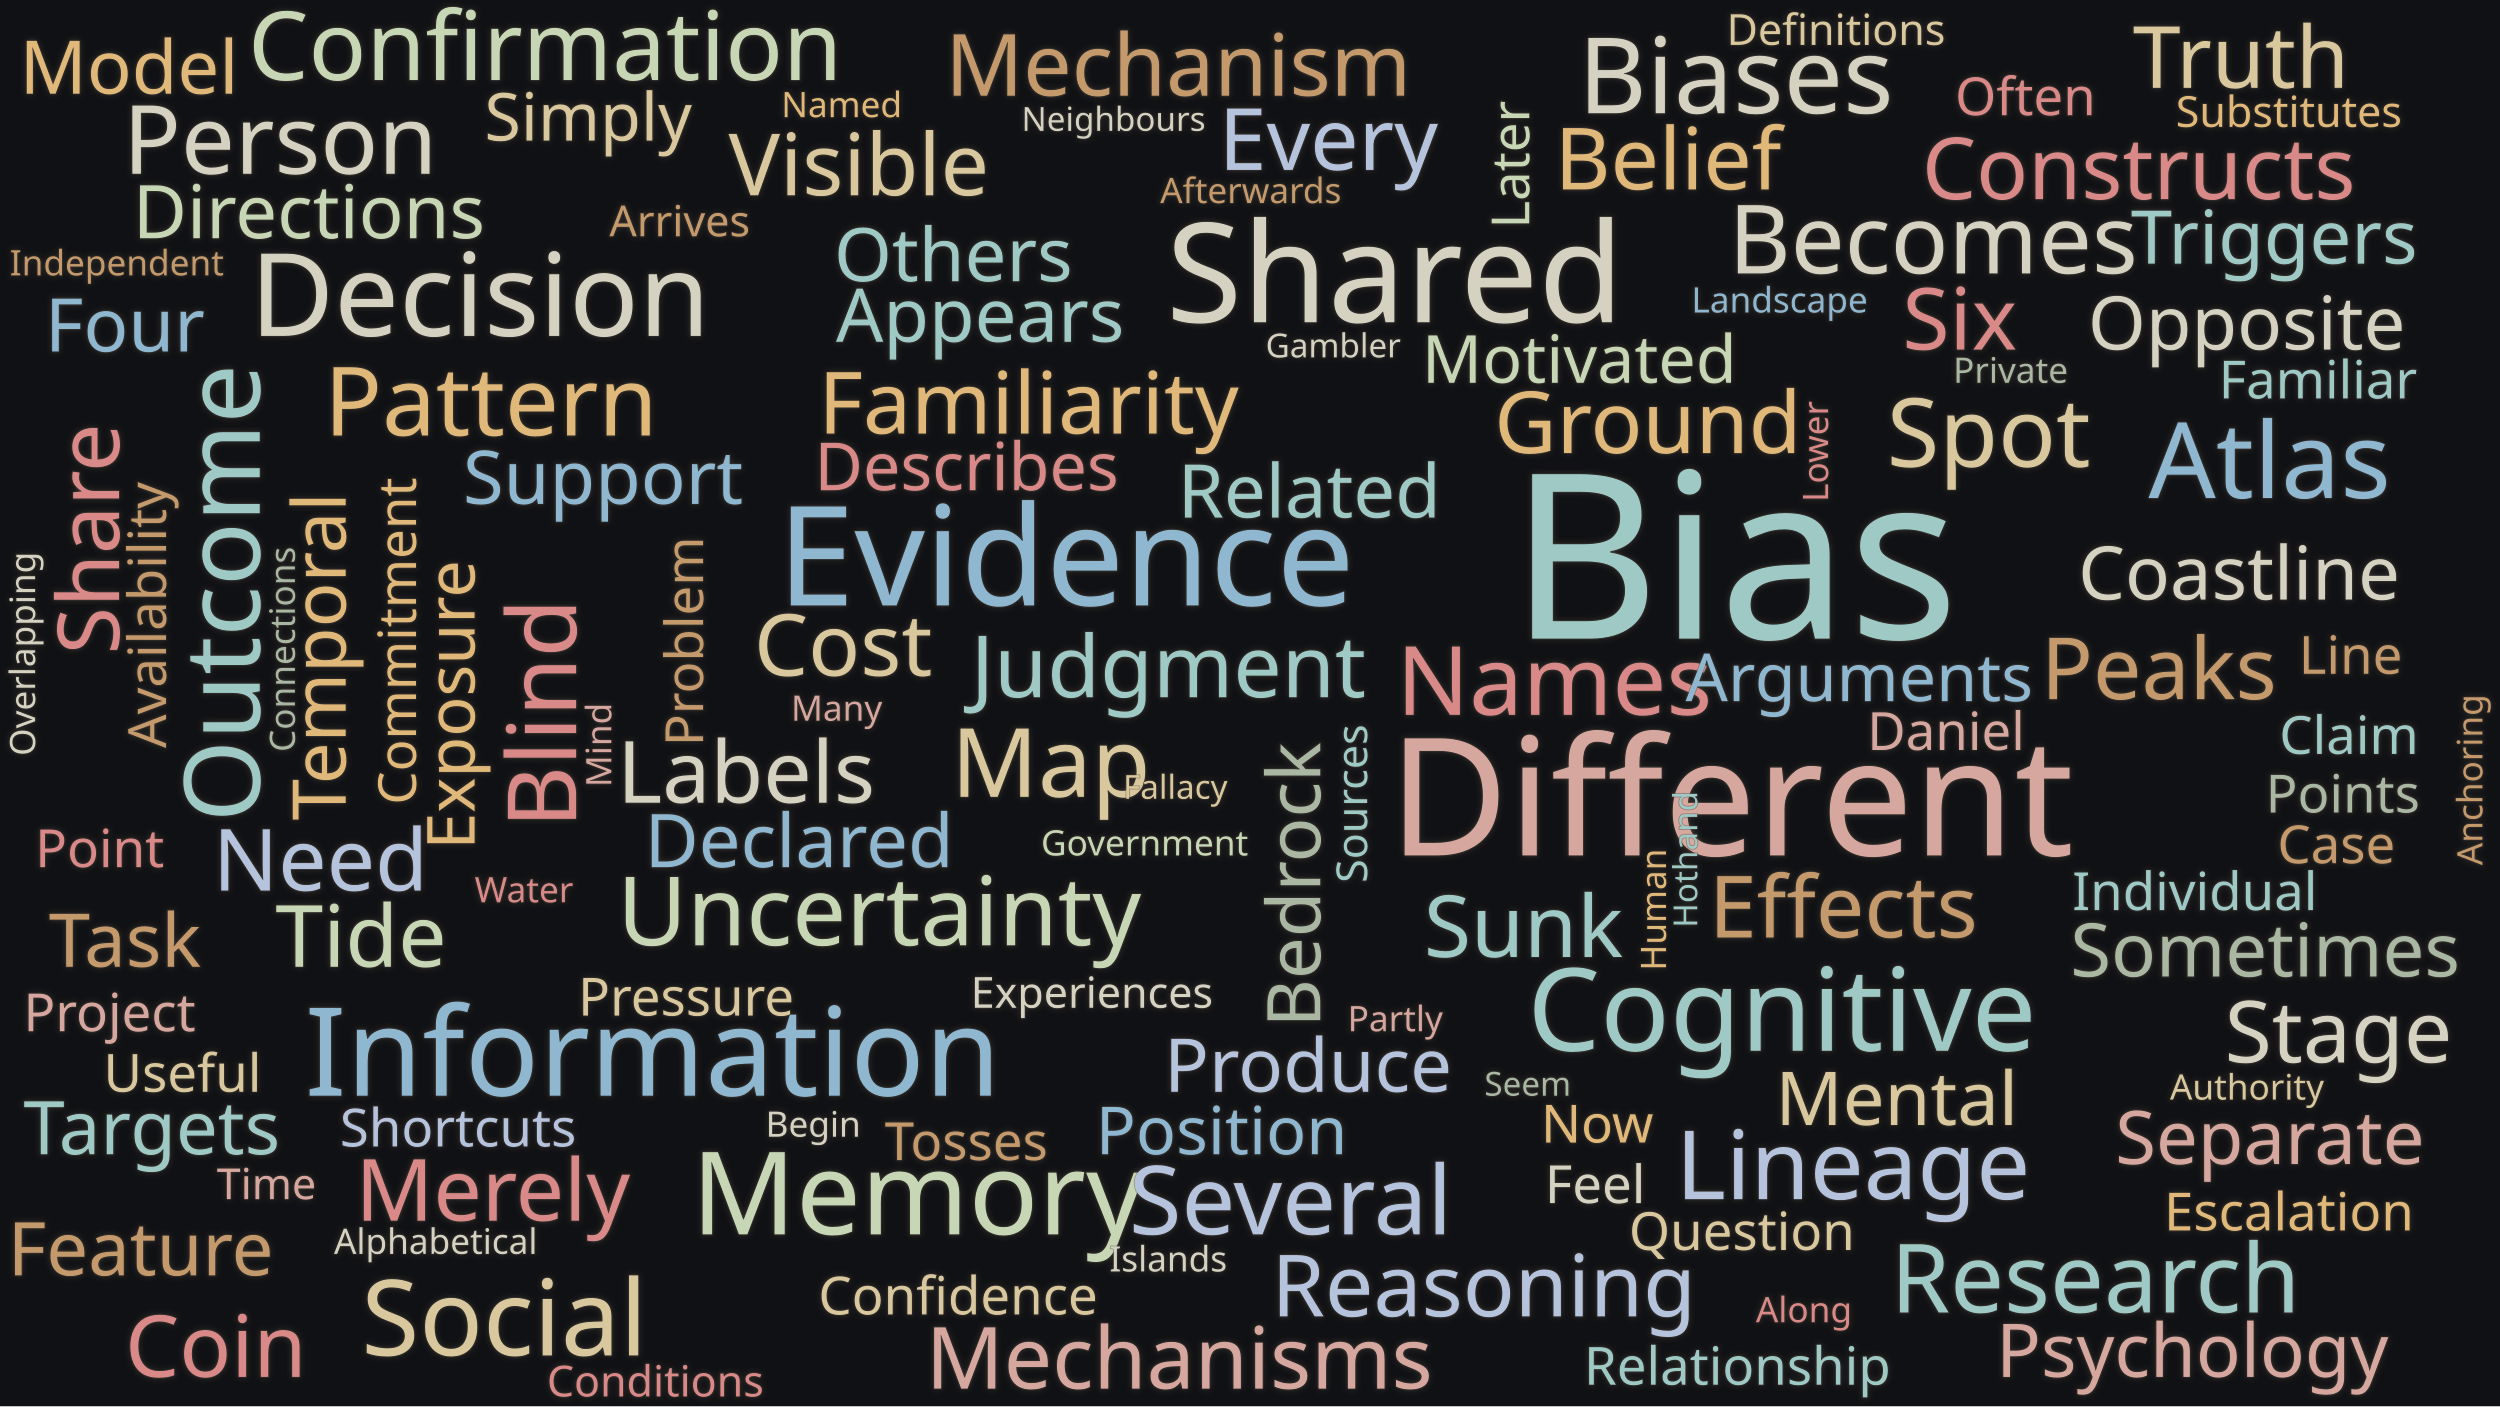
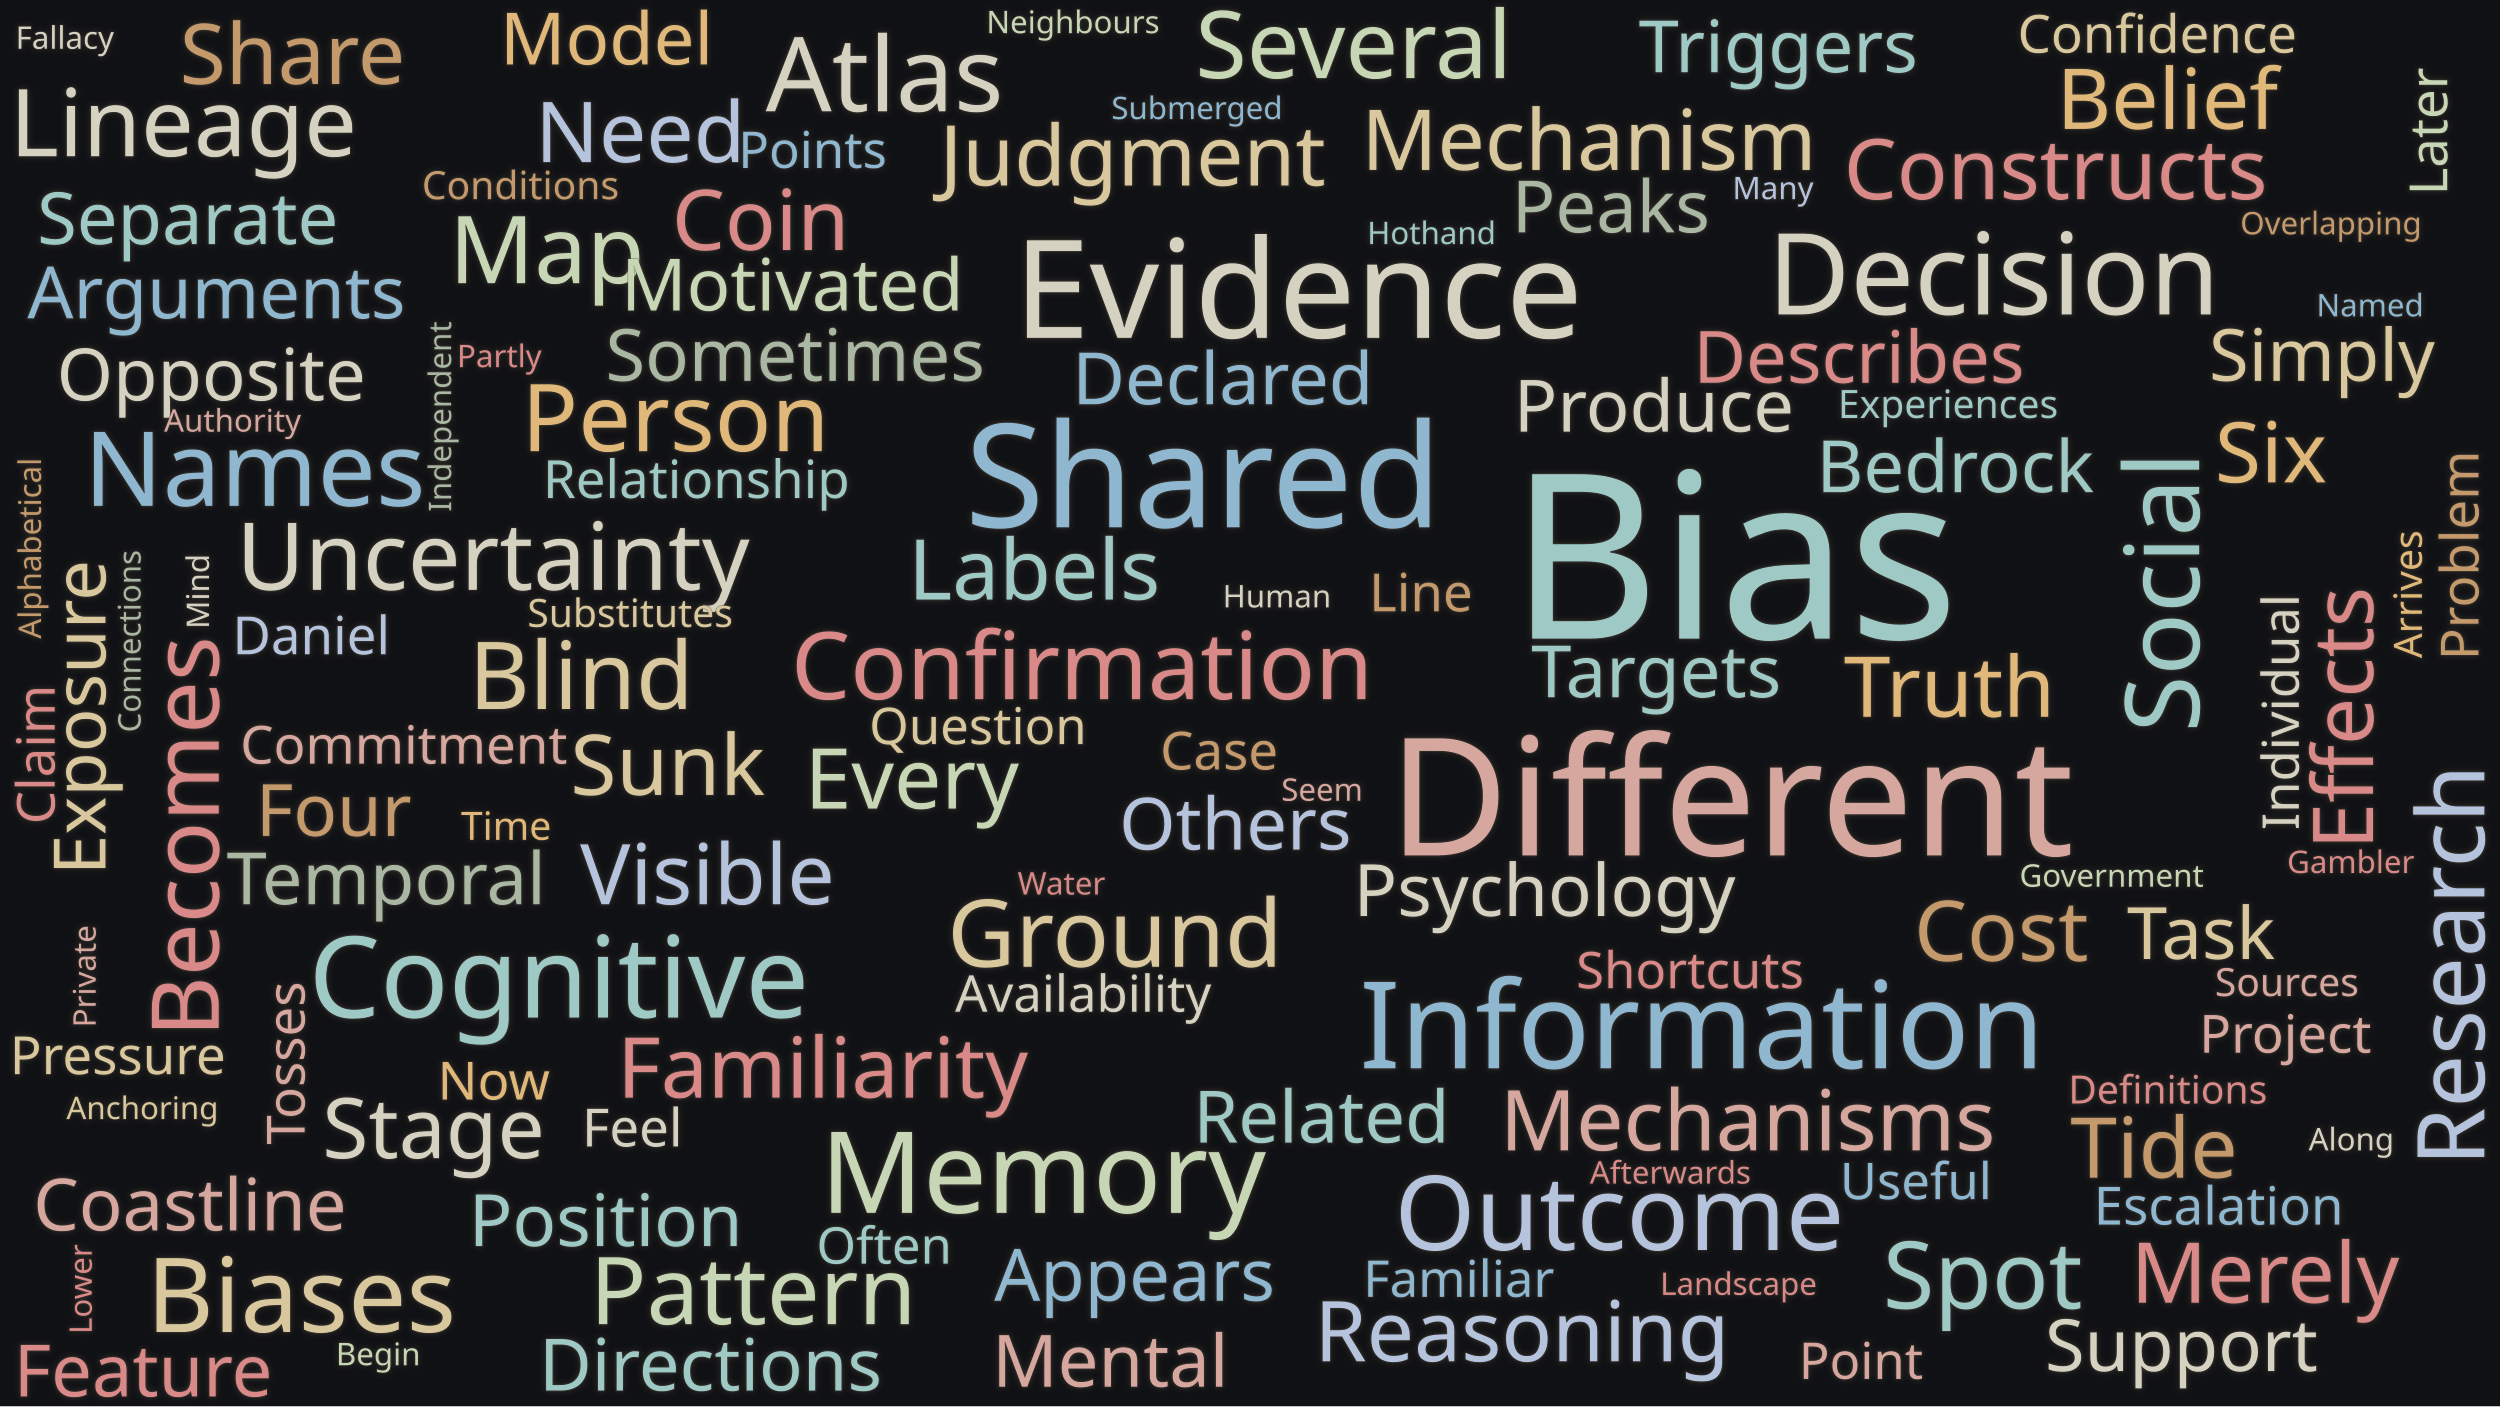
<svg xmlns="http://www.w3.org/2000/svg" role="img" aria-label="The Bias Archipelago: Why the Mind’s Errors Are Not Islands" width="1280" height="720">
  <defs>
    <filter id="wordGlow" x="-20%" y="-20%" width="140%" height="140%">
      <feDropShadow dx="0" dy="0" stdDeviation="1.6" flood-color="#d8c7a1" flood-opacity="0.18" />
    </filter>
  </defs>
  <style>text { filter: url(#wordGlow); paint-order: stroke fill; stroke: rgba(16,17,20,.34); stroke-width: .9px; }</style>
  <style>text{font-family:'Droid Sans Mono';font-weight:normal;font-style:normal;}</style>
  <rect width="100%" height="100%" style="fill:#101114" />
  <text transform="translate(773,327)" font-size="118" style="fill:#9fc9c5">Bias</text>
  <text transform="translate(711,438)" font-size="84" style="fill:#d6a79f">Different</text>
-   <text transform="translate(398,310)" font-size="71" style="fill:#8fb7d0">Evidence</text>
-   <text transform="translate(597,165)" font-size="71" style="fill:#d5d2c2">Shared</text>
-   <text transform="translate(156,561)" font-size="63" style="fill:#8fb7d0">Information</text>
-   <text transform="translate(354,632)" font-size="59" style="fill:#c7d7b5">Memory</text>
-   <text transform="translate(782,538)" font-size="59" style="fill:#9fc9c5">Cognitive</text>
-   <text transform="translate(128,172)" font-size="59" style="fill:#d5d2c2">Decision</text>
-   <text transform="translate(1100,255)" font-size="54" style="fill:#8fb7d0">Atlas</text>
-   <text transform="translate(808,58)" font-size="54" style="fill:#d5d2c2">Biases</text>
-   <text transform="translate(185,694)" font-size="54" style="fill:#d9c89e">Social</text>
-   <text transform="translate(133,421) rotate(-90)" font-size="54" style="fill:#9fc9c5">Outcome</text>
-   <text transform="translate(578,632)" font-size="49" style="fill:#b6c3dd">Several</text>
-   <text transform="translate(127,41)" font-size="49" style="fill:#c7d7b5">Confirmation</text>
-   <text transform="translate(715,366)" font-size="49" style="fill:#d88988">Names</text>
-   <text transform="translate(487,408)" font-size="49" style="fill:#d9c89e">Map</text>
-   <text transform="translate(968,672)" font-size="49" style="fill:#9fc9c5">Research</text>
-   <text transform="translate(858,614)" font-size="49" style="fill:#b6c3dd">Lineage</text>
-   <text transform="translate(63,89)" font-size="49" style="fill:#d5d2c2">Person</text>
-   <text transform="translate(166,223)" font-size="49" style="fill:#e0b879">Pattern</text>
-   <text transform="translate(316,484)" font-size="49" style="fill:#c7d7b5">Uncertainty</text>
-   <text transform="translate(885,140)" font-size="49" style="fill:#d5d2c2">Becomes</text>
-   <text transform="translate(295,424) rotate(-90)" font-size="49" style="fill:#d88988">Blind</text>
-   <text transform="translate(966,239)" font-size="49" style="fill:#d9c89e">Spot</text>
-   <text transform="translate(729,490)" font-size="44" style="fill:#9fc9c5">Sunk</text>
-   <text transform="translate(386,346)" font-size="44" style="fill:#d9c89e">Cost</text>
-   <text transform="translate(875,480)" font-size="44" style="fill:#c49a6c">Effects</text>
-   <text transform="translate(61,335) rotate(-90)" font-size="44" style="fill:#d88988">Share</text>
-   <text transform="translate(484,49)" font-size="44" style="fill:#c49a6c">Mechanism</text>
-   <text transform="translate(373,100)" font-size="44" style="fill:#d9c89e">Visible</text>
-   <text transform="translate(109,456)" font-size="44" style="fill:#b6c3dd">Need</text>
-   <text transform="translate(624,87)" font-size="44" style="fill:#b6c3dd">Every</text>
-   <text transform="translate(141,495)" font-size="44" style="fill:#c7d7b5">Tide</text>
-   <text transform="translate(1045,358)" font-size="44" style="fill:#c49a6c">Peaks</text>
-   <text transform="translate(796,97)" font-size="44" style="fill:#e0b879">Belief</text>
-   <text transform="translate(1139,544)" font-size="44" style="fill:#d5d2c2">Stage</text>
-   <text transform="translate(651,674)" font-size="44" style="fill:#b6c3dd">Reasoning</text>
-   <text transform="translate(182,625)" font-size="44" style="fill:#d88988">Merely</text>
-   <text transform="translate(474,711)" font-size="44" style="fill:#d6a79f">Mechanisms</text>
-   <text transform="translate(984,102)" font-size="44" style="fill:#d88988">Constructs</text>
-   <text transform="translate(765,232)" font-size="44" style="fill:#e0b879">Ground</text>
-   <text transform="translate(974,179)" font-size="44" style="fill:#d88988">Six</text>
-   <text transform="translate(64,705)" font-size="44" style="fill:#d88988">Coin</text>
-   <text transform="translate(419,222)" font-size="44" style="fill:#e0b879">Familiarity</text>
-   <text transform="translate(1092,45)" font-size="44" style="fill:#d9c89e">Truth</text>
-   <text transform="translate(497,357)" font-size="44" style="fill:#9fc9c5">Judgment</text>
-   <text transform="translate(316,411)" font-size="44" style="fill:#d5d2c2">Labels</text>
-   <text transform="translate(596,559)" font-size="38" style="fill:#b6c3dd">Produce</text>
-   <text transform="translate(427,144)" font-size="38" style="fill:#9fc9c5">Others</text>
-   <text transform="translate(1083,596)" font-size="38" style="fill:#d6a79f">Separate</text>
-   <text transform="translate(1064,307)" font-size="38" style="fill:#d5d2c2">Coastline</text>
-   <text transform="translate(1069,179)" font-size="38" style="fill:#d5d2c2">Opposite</text>
-   <text transform="translate(1022,705)" font-size="38" style="fill:#d6a79f">Psychology</text>
-   <text transform="translate(909,576)" font-size="38" style="fill:#d9c89e">Mental</text>
-   <text transform="translate(25,495)" font-size="38" style="fill:#c49a6c">Task</text>
-   <text transform="translate(237,258)" font-size="38" style="fill:#8fb7d0">Support</text>
-   <text transform="translate(23,180)" font-size="38" style="fill:#8fb7d0">Four</text>
-   <text transform="translate(68,122)" font-size="38" style="fill:#c7d7b5">Directions</text>
-   <text transform="translate(1060,500)" font-size="38" style="fill:#a9b7a3">Sometimes</text>
-   <text transform="translate(330,444)" font-size="38" style="fill:#8fb7d0">Declared</text>
-   <text transform="translate(4,653)" font-size="38" style="fill:#c49a6c">Feature</text>
-   <text transform="translate(10,48)" font-size="38" style="fill:#e0b879">Model</text>
-   <text transform="translate(1091,135)" font-size="38" style="fill:#9fc9c5">Triggers</text>
-   <text transform="translate(12,591)" font-size="38" style="fill:#9fc9c5">Targets</text>
-   <text transform="translate(177,420) rotate(-90)" font-size="38" style="fill:#e0b879">Temporal</text>
-   <text transform="translate(676,526) rotate(-90)" font-size="38" style="fill:#a9b7a3">Bedrock</text>
-   <text transform="translate(603,265)" font-size="38" style="fill:#9fc9c5">Related</text>
-   <text transform="translate(428,175)" font-size="38" style="fill:#9fc9c5">Appears</text>
-   <text transform="translate(863,359)" font-size="34" style="fill:#8fb7d0">Arguments</text>
-   <text transform="translate(561,591)" font-size="34" style="fill:#8fb7d0">Position</text>
-   <text transform="translate(243,435) rotate(-90)" font-size="34" style="fill:#e0b879">Exposure</text>
-   <text transform="translate(417,251)" font-size="34" style="fill:#d88988">Describes</text>
-   <text transform="translate(728,196)" font-size="34" style="fill:#c7d7b5">Motivated</text>
-   <text transform="translate(248,72)" font-size="34" style="fill:#d9c89e">Simply</text>
-   <text transform="translate(811,709)" font-size="27" style="fill:#9fc9c5">Relationship</text>
-   <text transform="translate(1177,345)" font-size="27" style="fill:#c49a6c">Line</text>
-   <text transform="translate(360,382) rotate(-90)" font-size="27" style="fill:#c49a6c">Problem</text>
-   <text transform="translate(1166,442)" font-size="27" style="fill:#c49a6c">Case</text>
-   <text transform="translate(419,673)" font-size="27" style="fill:#d9c89e">Confidence</text>
-   <text transform="translate(12,528)" font-size="27" style="fill:#d6a79f">Project</text>
-   <text transform="translate(783,117) rotate(-90)" font-size="27" style="fill:#c7d7b5">Later</text>
-   <text transform="translate(791,616)" font-size="27" style="fill:#d5d2c2">Feel</text>
-   <text transform="translate(789,585)" font-size="27" style="fill:#e0b879">Now</text>
-   <text transform="translate(296,520)" font-size="27" style="fill:#d9c89e">Pressure</text>
-   <text transform="translate(1108,630)" font-size="27" style="fill:#e0b879">Escalation</text>
-   <text transform="translate(213,412) rotate(-90)" font-size="27" style="fill:#e0b879">Commitment</text>
-   <text transform="translate(1167,386)" font-size="27" style="fill:#9fc9c5">Claim</text>
-   <text transform="translate(453,594)" font-size="27" style="fill:#c49a6c">Tosses</text>
-   <text transform="translate(956,384)" font-size="27" style="fill:#d6a79f">Daniel</text>
-   <text transform="translate(85,383) rotate(-90)" font-size="27" style="fill:#c49a6c">Availability</text>
-   <text transform="translate(53,559)" font-size="27" style="fill:#d9c89e">Useful</text>
-   <text transform="translate(174,587)" font-size="27" style="fill:#b6c3dd">Shortcuts</text>
-   <text transform="translate(18,444)" font-size="27" style="fill:#d88988">Point</text>
-   <text transform="translate(1136,204)" font-size="27" style="fill:#9fc9c5">Familiar</text>
-   <text transform="translate(1001,59)" font-size="27" style="fill:#d88988">Often</text>
-   <text transform="translate(1160,416)" font-size="27" style="fill:#a9b7a3">Points</text>
-   <text transform="translate(834,640)" font-size="27" style="fill:#d9c89e">Question</text>
-   <text transform="translate(1061,466)" font-size="27" style="fill:#9fc9c5">Individual</text>
-   <text transform="translate(497,516)" font-size="22" style="fill:#d5d2c2">Experiences</text>
-   <text transform="translate(700,452) rotate(-90)" font-size="22" style="fill:#9fc9c5">Sources</text>
-   <text transform="translate(111,614)" font-size="22" style="fill:#d6a79f">Time</text>
-   <text transform="translate(1114,65)" font-size="22" style="fill:#e0b879">Substitutes</text>
-   <text transform="translate(884,23)" font-size="22" style="fill:#d9c89e">Definitions</text>
-   <text transform="translate(280,715)" font-size="22" style="fill:#d88988">Conditions</text>
-   <text transform="translate(312,121)" font-size="22" style="fill:#c49a6c">Arrives</text>
-   <text transform="translate(853,497) rotate(-90)" font-size="18" style="fill:#e0b879">Human</text>
-   <text transform="translate(171,642)" font-size="18" style="fill:#d5d2c2">Alphabetical</text>
-   <text transform="translate(1271,443) rotate(-90)" font-size="18" style="fill:#c49a6c">Anchoring</text>
-   <text transform="translate(1111,563)" font-size="18" style="fill:#d9c89e">Authority</text>
-   <text transform="translate(405,369)" font-size="18" style="fill:#d6a79f">Many</text>
-   <text transform="translate(533,438)" font-size="18" style="fill:#c7d7b5">Government</text>
-   <text transform="translate(5,141)" font-size="18" style="fill:#c49a6c">Independent</text>
-   <text transform="translate(1000,196)" font-size="18" style="fill:#a9b7a3">Private</text>
-   <text transform="translate(313,403) rotate(-90)" font-size="18" style="fill:#d6a79f">Mind</text>
-   <text transform="translate(18,387) rotate(-90)" font-size="18" style="fill:#d5d2c2">Overlapping</text>
-   <text transform="translate(594,104)" font-size="18" style="fill:#c49a6c">Afterwards</text>
-   <text transform="translate(899,677)" font-size="18" style="fill:#d88988">Along</text>
-   <text transform="translate(392,582)" font-size="18" style="fill:#d5d2c2">Begin</text>
-   <text transform="translate(400,60)" font-size="18" style="fill:#e0b879">Named</text>
-   <text transform="translate(690,528)" font-size="18" style="fill:#d6a79f">Partly</text>
-   <text transform="translate(866,160)" font-size="18" style="fill:#8fb7d0">Landscape</text>
-   <text transform="translate(568,651)" font-size="18" style="fill:#d5d2c2">Islands</text>
-   <text transform="translate(936,257) rotate(-90)" font-size="18" style="fill:#d88988">Lower</text>
-   <text transform="translate(243,462)" font-size="18" style="fill:#d88988">Water</text>
-   <text transform="translate(151,385) rotate(-90)" font-size="18" style="fill:#a9b7a3">Connections</text>
-   <text transform="translate(523,67)" font-size="17" style="fill:#d5d2c2">Neighbours</text>
-   <text transform="translate(648,183)" font-size="17" style="fill:#d5d2c2">Gambler</text>
-   <text transform="translate(575,409)" font-size="17" style="fill:#d9c89e">Fallacy</text>
-   <text transform="translate(869,475) rotate(-90)" font-size="17" style="fill:#9fc9c5">Hothand</text>
-   <text transform="translate(760,561)" font-size="17" style="fill:#a9b7a3">Seem</text>
+   <text transform="translate(494,270)" font-size="74" style="fill:#8fb7d0">Shared</text>
+   <text transform="translate(519,173)" font-size="70" style="fill:#d5d2c2">Evidence</text>
+   <text transform="translate(696,547)" font-size="62" style="fill:#8fb7d0">Information</text>
+   <text transform="translate(420,621)" font-size="58" style="fill:#c7d7b5">Memory</text>
+   <text transform="translate(158,521)" font-size="58" style="fill:#9fc9c5">Cognitive</text>
+   <text transform="translate(905,161)" font-size="58" style="fill:#d5d2c2">Decision</text>
+   <text transform="translate(43,259)" font-size="53" style="fill:#8fb7d0">Names</text>
+   <text transform="translate(392,57)" font-size="53" style="fill:#d5d2c2">Atlas</text>
+   <text transform="translate(75,682)" font-size="53" style="fill:#d9c89e">Biases</text>
+   <text transform="translate(1126,375) rotate(-90)" font-size="53" style="fill:#9fc9c5">Social</text>
+   <text transform="translate(714,640)" font-size="53" style="fill:#b6c3dd">Outcome</text>
+   <text transform="translate(612,40)" font-size="48" style="fill:#c7d7b5">Several</text>
+   <text transform="translate(405,358)" font-size="48" style="fill:#d88988">Confirmation</text>
+   <text transform="translate(485,495)" font-size="48" style="fill:#d9c89e">Ground</text>
+   <text transform="translate(230,145)" font-size="48" style="fill:#c7d7b5">Map</text>
+   <text transform="translate(1272,597) rotate(-90)" font-size="48" style="fill:#b6c3dd">Research</text>
+   <text transform="translate(5,80)" font-size="48" style="fill:#d5d2c2">Lineage</text>
+   <text transform="translate(267,231)" font-size="48" style="fill:#e0b879">Person</text>
+   <text transform="translate(302,678)" font-size="48" style="fill:#c7d7b5">Pattern</text>
+   <text transform="translate(121,302)" font-size="48" style="fill:#d5d2c2">Uncertainty</text>
+   <text transform="translate(112,531) rotate(-90)" font-size="48" style="fill:#d88988">Becomes</text>
+   <text transform="translate(240,363)" font-size="48" style="fill:#d9c89e">Blind</text>
+   <text transform="translate(964,670)" font-size="48" style="fill:#9fc9c5">Spot</text>
+   <text transform="translate(292,407)" font-size="43" style="fill:#d9c89e">Sunk</text>
+   <text transform="translate(980,492)" font-size="43" style="fill:#c49a6c">Cost</text>
+   <text transform="translate(1215,435) rotate(-90)" font-size="43" style="fill:#d88988">Effects</text>
+   <text transform="translate(92,43)" font-size="43" style="fill:#c49a6c">Share</text>
+   <text transform="translate(697,87)" font-size="43" style="fill:#d9c89e">Mechanism</text>
+   <text transform="translate(297,463)" font-size="43" style="fill:#b6c3dd">Visible</text>
+   <text transform="translate(274,83)" font-size="43" style="fill:#b6c3dd">Need</text>
+   <text transform="translate(412,414)" font-size="43" style="fill:#c7d7b5">Every</text>
+   <text transform="translate(1060,603)" font-size="43" style="fill:#c49a6c">Tide</text>
+   <text transform="translate(1053,66)" font-size="43" style="fill:#e0b879">Belief</text>
+   <text transform="translate(165,593)" font-size="43" style="fill:#d5d2c2">Stage</text>
+   <text transform="translate(673,697)" font-size="43" style="fill:#b6c3dd">Reasoning</text>
+   <text transform="translate(1091,667)" font-size="43" style="fill:#d88988">Merely</text>
+   <text transform="translate(768,589)" font-size="43" style="fill:#d6a79f">Mechanisms</text>
+   <text transform="translate(944,102)" font-size="43" style="fill:#d88988">Constructs</text>
+   <text transform="translate(1134,247)" font-size="43" style="fill:#e0b879">Six</text>
+   <text transform="translate(344,128)" font-size="43" style="fill:#d88988">Coin</text>
+   <text transform="translate(316,562)" font-size="43" style="fill:#d88988">Familiarity</text>
+   <text transform="translate(944,367)" font-size="43" style="fill:#e0b879">Truth</text>
+   <text transform="translate(481,95)" font-size="43" style="fill:#d9c89e">Judgment</text>
+   <text transform="translate(465,307)" font-size="43" style="fill:#9fc9c5">Labels</text>
+   <text transform="translate(775,221)" font-size="37" style="fill:#d5d2c2">Produce</text>
+   <text transform="translate(573,435)" font-size="37" style="fill:#b6c3dd">Others</text>
+   <text transform="translate(19,125)" font-size="37" style="fill:#9fc9c5">Separate</text>
+   <text transform="translate(17,630)" font-size="37" style="fill:#d6a79f">Coastline</text>
+   <text transform="translate(29,205)" font-size="37" style="fill:#d5d2c2">Opposite</text>
+   <text transform="translate(693,469)" font-size="37" style="fill:#d5d2c2">Psychology</text>
+   <text transform="translate(508,710)" font-size="37" style="fill:#d6a79f">Mental</text>
+   <text transform="translate(1089,491)" font-size="37" style="fill:#d9c89e">Task</text>
+   <text transform="translate(1047,702)" font-size="37" style="fill:#d5d2c2">Support</text>
+   <text transform="translate(131,428)" font-size="37" style="fill:#c49a6c">Four</text>
+   <text transform="translate(276,712)" font-size="37" style="fill:#9fc9c5">Directions</text>
+   <text transform="translate(310,195)" font-size="37" style="fill:#a9b7a3">Sometimes</text>
+   <text transform="translate(774,119)" font-size="37" style="fill:#a9b7a3">Peaks</text>
+   <text transform="translate(549,207)" font-size="37" style="fill:#8fb7d0">Declared</text>
+   <text transform="translate(7,715)" font-size="37" style="fill:#d88988">Feature</text>
+   <text transform="translate(256,33)" font-size="37" style="fill:#e0b879">Model</text>
+   <text transform="translate(839,37)" font-size="37" style="fill:#9fc9c5">Triggers</text>
+   <text transform="translate(784,357)" font-size="37" style="fill:#9fc9c5">Targets</text>
+   <text transform="translate(116,463)" font-size="37" style="fill:#a9b7a3">Temporal</text>
+   <text transform="translate(930,252)" font-size="37" style="fill:#9fc9c5">Bedrock</text>
+   <text transform="translate(611,585)" font-size="37" style="fill:#9fc9c5">Related</text>
+   <text transform="translate(509,666)" font-size="37" style="fill:#8fb7d0">Appears</text>
+   <text transform="translate(14,163)" font-size="37" style="fill:#8fb7d0">Arguments</text>
+   <text transform="translate(240,638)" font-size="37" style="fill:#9fc9c5">Position</text>
+   <text transform="translate(54,448) rotate(-90)" font-size="37" style="fill:#d9c89e">Exposure</text>
+   <text transform="translate(867,196)" font-size="37" style="fill:#d88988">Describes</text>
+   <text transform="translate(318,159)" font-size="37" style="fill:#c7d7b5">Motivated</text>
+   <text transform="translate(1131,195)" font-size="37" style="fill:#d9c89e">Simply</text>
+   <text transform="translate(278,255)" font-size="27" style="fill:#9fc9c5">Relationship</text>
+   <text transform="translate(701,313)" font-size="27" style="fill:#c49a6c">Line</text>
+   <text transform="translate(1269,338) rotate(-90)" font-size="27" style="fill:#c49a6c">Problem</text>
+   <text transform="translate(594,394)" font-size="27" style="fill:#c49a6c">Case</text>
+   <text transform="translate(1033,27)" font-size="27" style="fill:#d9c89e">Confidence</text>
+   <text transform="translate(1126,539)" font-size="27" style="fill:#d6a79f">Project</text>
+   <text transform="translate(1253,100) rotate(-90)" font-size="27" style="fill:#c7d7b5">Later</text>
+   <text transform="translate(298,587)" font-size="27" style="fill:#d5d2c2">Feel</text>
+   <text transform="translate(224,563)" font-size="27" style="fill:#e0b879">Now</text>
+   <text transform="translate(5,550)" font-size="27" style="fill:#d9c89e">Pressure</text>
+   <text transform="translate(1072,627)" font-size="27" style="fill:#8fb7d0">Escalation</text>
+   <text transform="translate(123,391)" font-size="27" style="fill:#d6a79f">Commitment</text>
+   <text transform="translate(28,422) rotate(-90)" font-size="27" style="fill:#d88988">Claim</text>
+   <text transform="translate(156,586) rotate(-90)" font-size="27" style="fill:#d6a79f">Tosses</text>
+   <text transform="translate(119,335)" font-size="27" style="fill:#b6c3dd">Daniel</text>
+   <text transform="translate(489,518)" font-size="26" style="fill:#d5d2c2">Availability</text>
+   <text transform="translate(942,614)" font-size="26" style="fill:#8fb7d0">Useful</text>
+   <text transform="translate(807,506)" font-size="26" style="fill:#d88988">Shortcuts</text>
+   <text transform="translate(921,706)" font-size="26" style="fill:#d6a79f">Point</text>
+   <text transform="translate(698,664)" font-size="26" style="fill:#8fb7d0">Familiar</text>
+   <text transform="translate(418,647)" font-size="26" style="fill:#9fc9c5">Often</text>
+   <text transform="translate(378,86)" font-size="26" style="fill:#8fb7d0">Points</text>
+   <text transform="translate(445,381)" font-size="26" style="fill:#d9c89e">Question</text>
+   <text transform="translate(1177,425) rotate(-90)" font-size="26" style="fill:#d5d2c2">Individual</text>
+   <text transform="translate(941,214)" font-size="20" style="fill:#9fc9c5">Experiences</text>
+   <text transform="translate(1134,510)" font-size="20" style="fill:#d6a79f">Sources</text>
+   <text transform="translate(236,430)" font-size="20" style="fill:#e0b879">Time</text>
+   <text transform="translate(270,321)" font-size="20" style="fill:#d9c89e">Substitutes</text>
+   <text transform="translate(1059,565)" font-size="20" style="fill:#d88988">Definitions</text>
+   <text transform="translate(216,102)" font-size="20" style="fill:#c49a6c">Conditions</text>
+   <text transform="translate(1240,337) rotate(-90)" font-size="20" style="fill:#e0b879">Arrives</text>
+   <text transform="translate(626,311)" font-size="16" style="fill:#d5d2c2">Human</text>
+   <text transform="translate(21,327) rotate(-90)" font-size="16" style="fill:#c49a6c">Alphabetical</text>
+   <text transform="translate(34,573)" font-size="16" style="fill:#d9c89e">Anchoring</text>
+   <text transform="translate(84,221)" font-size="16" style="fill:#d6a79f">Authority</text>
+   <text transform="translate(887,102)" font-size="16" style="fill:#b6c3dd">Many</text>
+   <text transform="translate(1034,454)" font-size="16" style="fill:#c7d7b5">Government</text>
+   <text transform="translate(231,262) rotate(-90)" font-size="16" style="fill:#a9b7a3">Independent</text>
+   <text transform="translate(49,526) rotate(-90)" font-size="16" style="fill:#d6a79f">Private</text>
+   <text transform="translate(107,322) rotate(-90)" font-size="16" style="fill:#d5d2c2">Mind</text>
+   <text transform="translate(1147,120)" font-size="16" style="fill:#c49a6c">Overlapping</text>
+   <text transform="translate(814,606)" font-size="16" style="fill:#d88988">Afterwards</text>
+   <text transform="translate(1182,589)" font-size="16" style="fill:#d5d2c2">Along</text>
+   <text transform="translate(172,699)" font-size="16" style="fill:#c7d7b5">Begin</text>
+   <text transform="translate(1186,162)" font-size="16" style="fill:#8fb7d0">Named</text>
+   <text transform="translate(234,188)" font-size="16" style="fill:#d88988">Partly</text>
+   <text transform="translate(569,61)" font-size="16" style="fill:#8fb7d0">Submerged</text>
+   <text transform="translate(850,663)" font-size="16" style="fill:#d88988">Landscape</text>
+   <text transform="translate(47,683) rotate(-90)" font-size="16" style="fill:#d88988">Lower</text>
+   <text transform="translate(521,458)" font-size="16" style="fill:#d88988">Water</text>
+   <text transform="translate(72,375) rotate(-90)" font-size="16" style="fill:#a9b7a3">Connections</text>
+   <text transform="translate(505,17)" font-size="16" style="fill:#c7d7b5">Neighbours</text>
+   <text transform="translate(1171,447)" font-size="16" style="fill:#d88988">Gambler</text>
+   <text transform="translate(8,25)" font-size="16" style="fill:#d5d2c2">Fallacy</text>
+   <text transform="translate(700,125)" font-size="16" style="fill:#9fc9c5">Hothand</text>
+   <text transform="translate(656,410)" font-size="16" style="fill:#d6a79f">Seem</text>
</svg>
